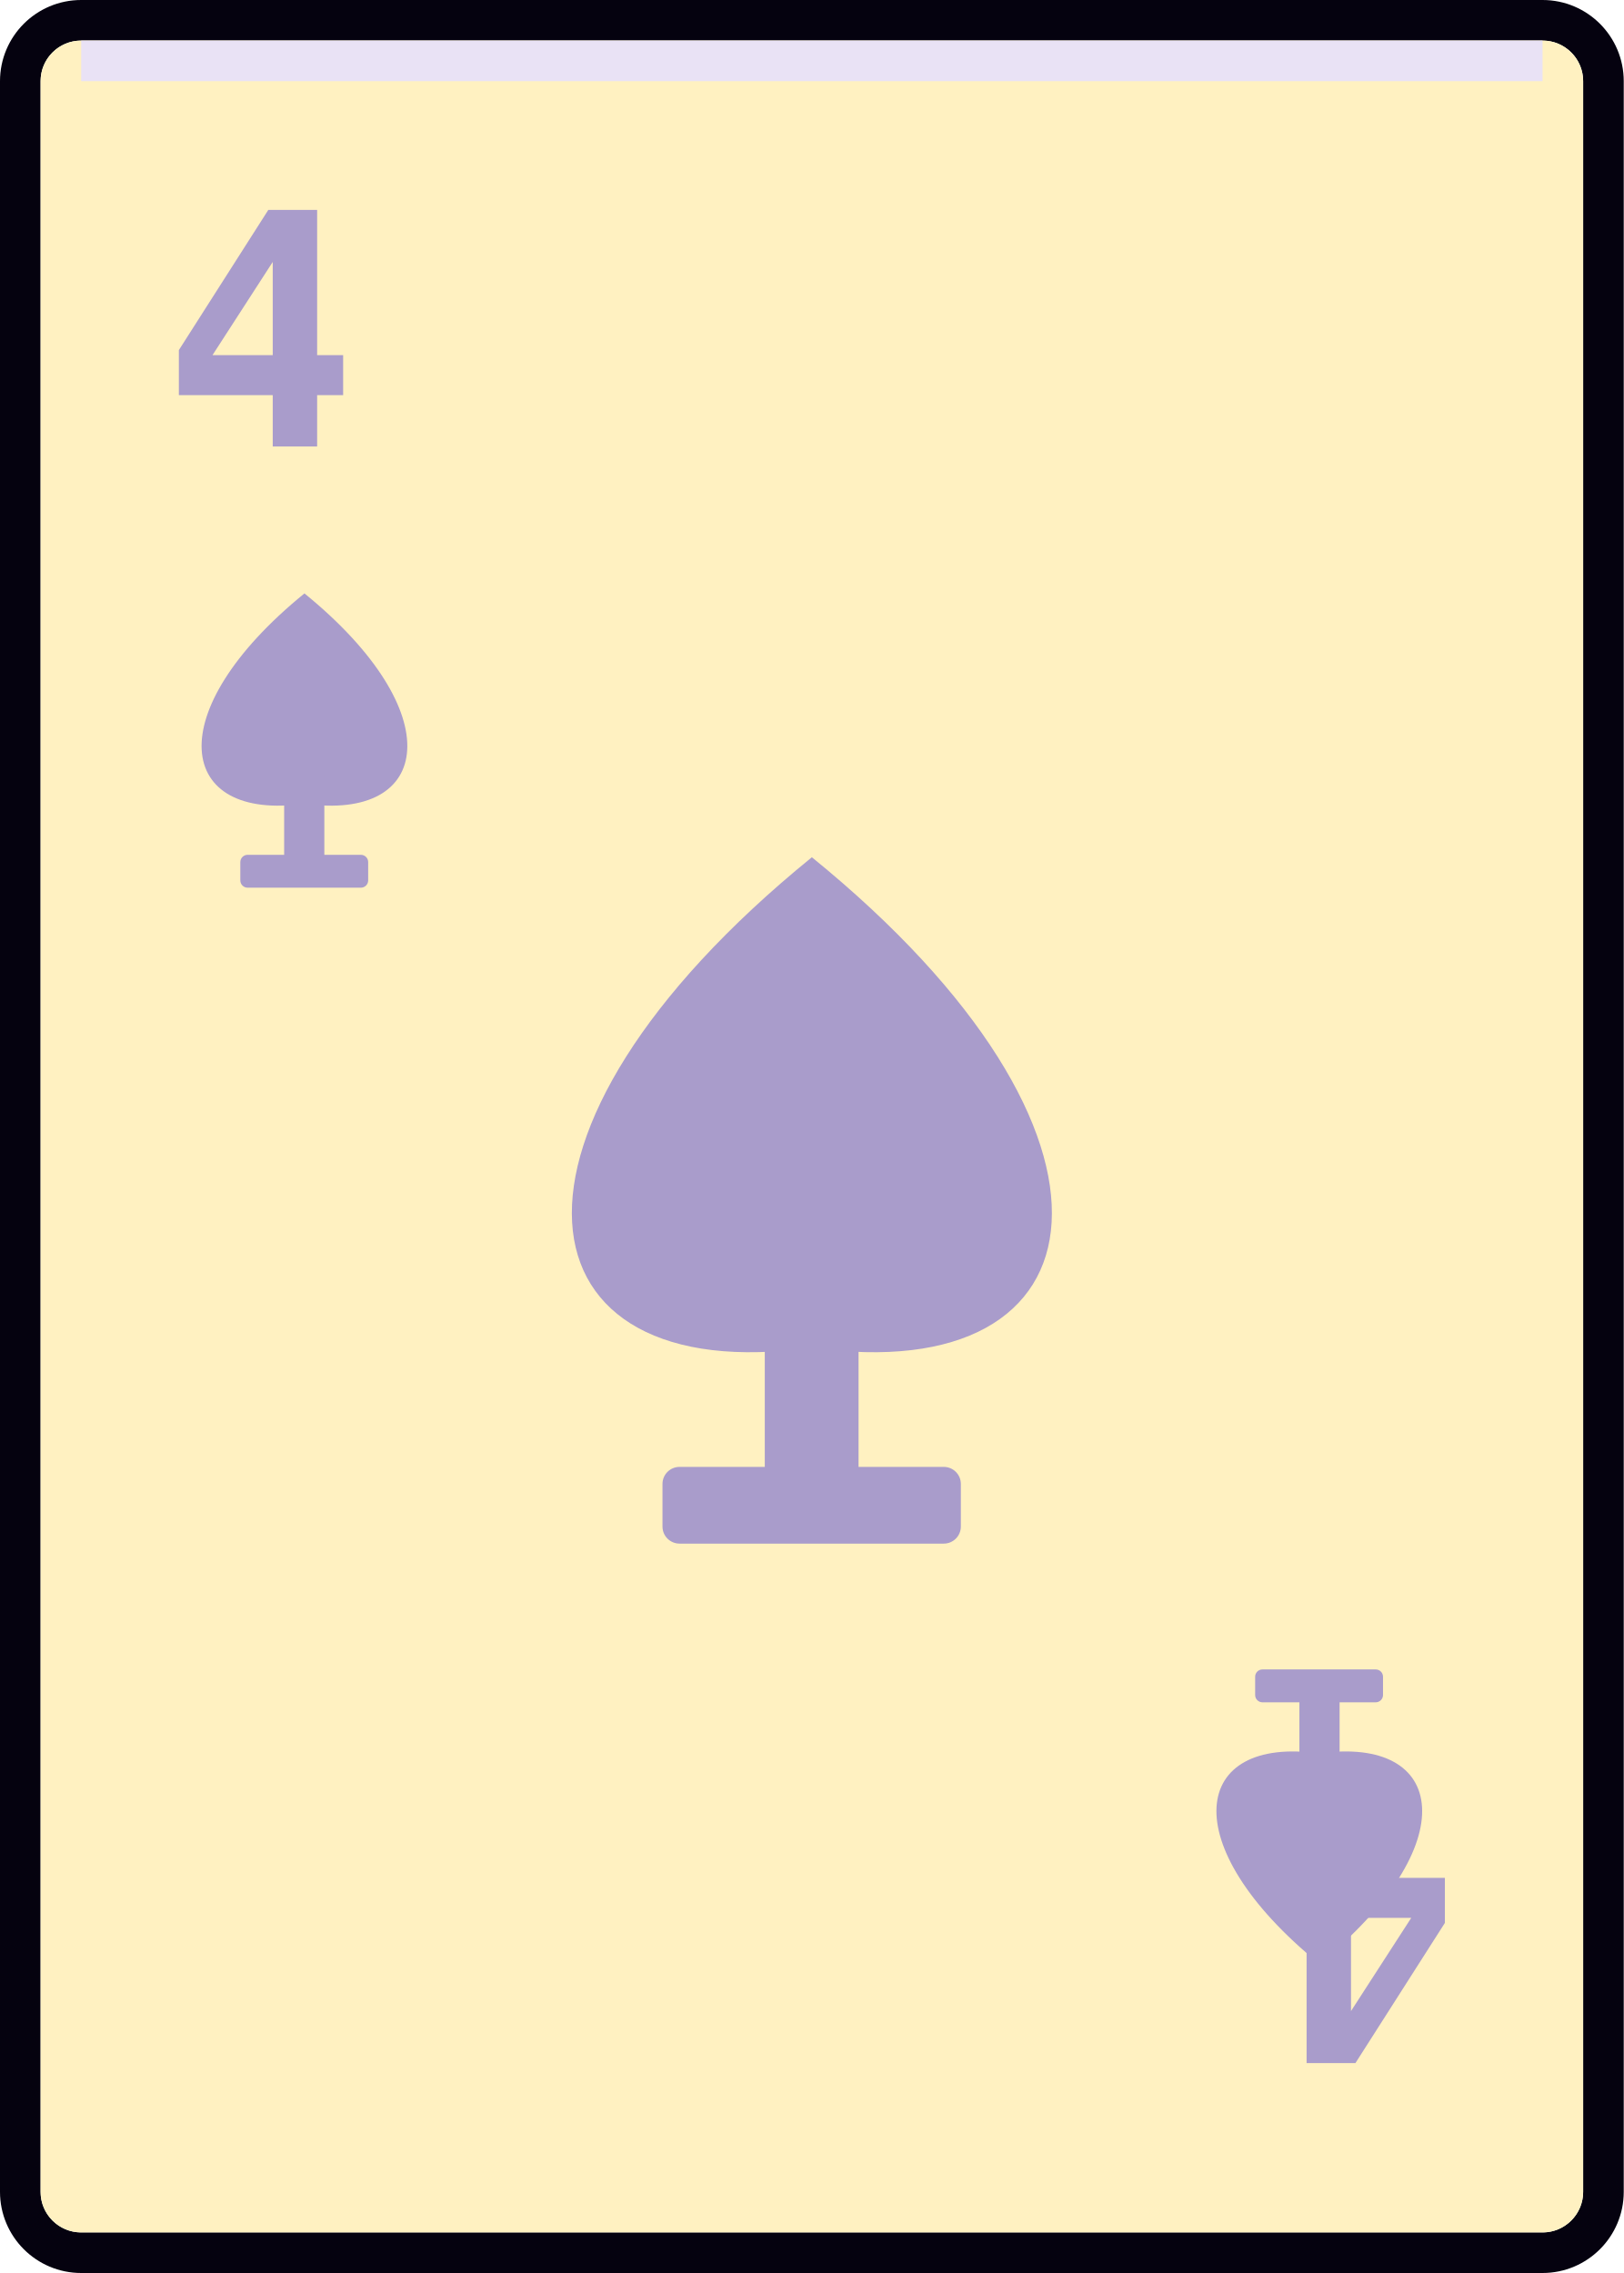
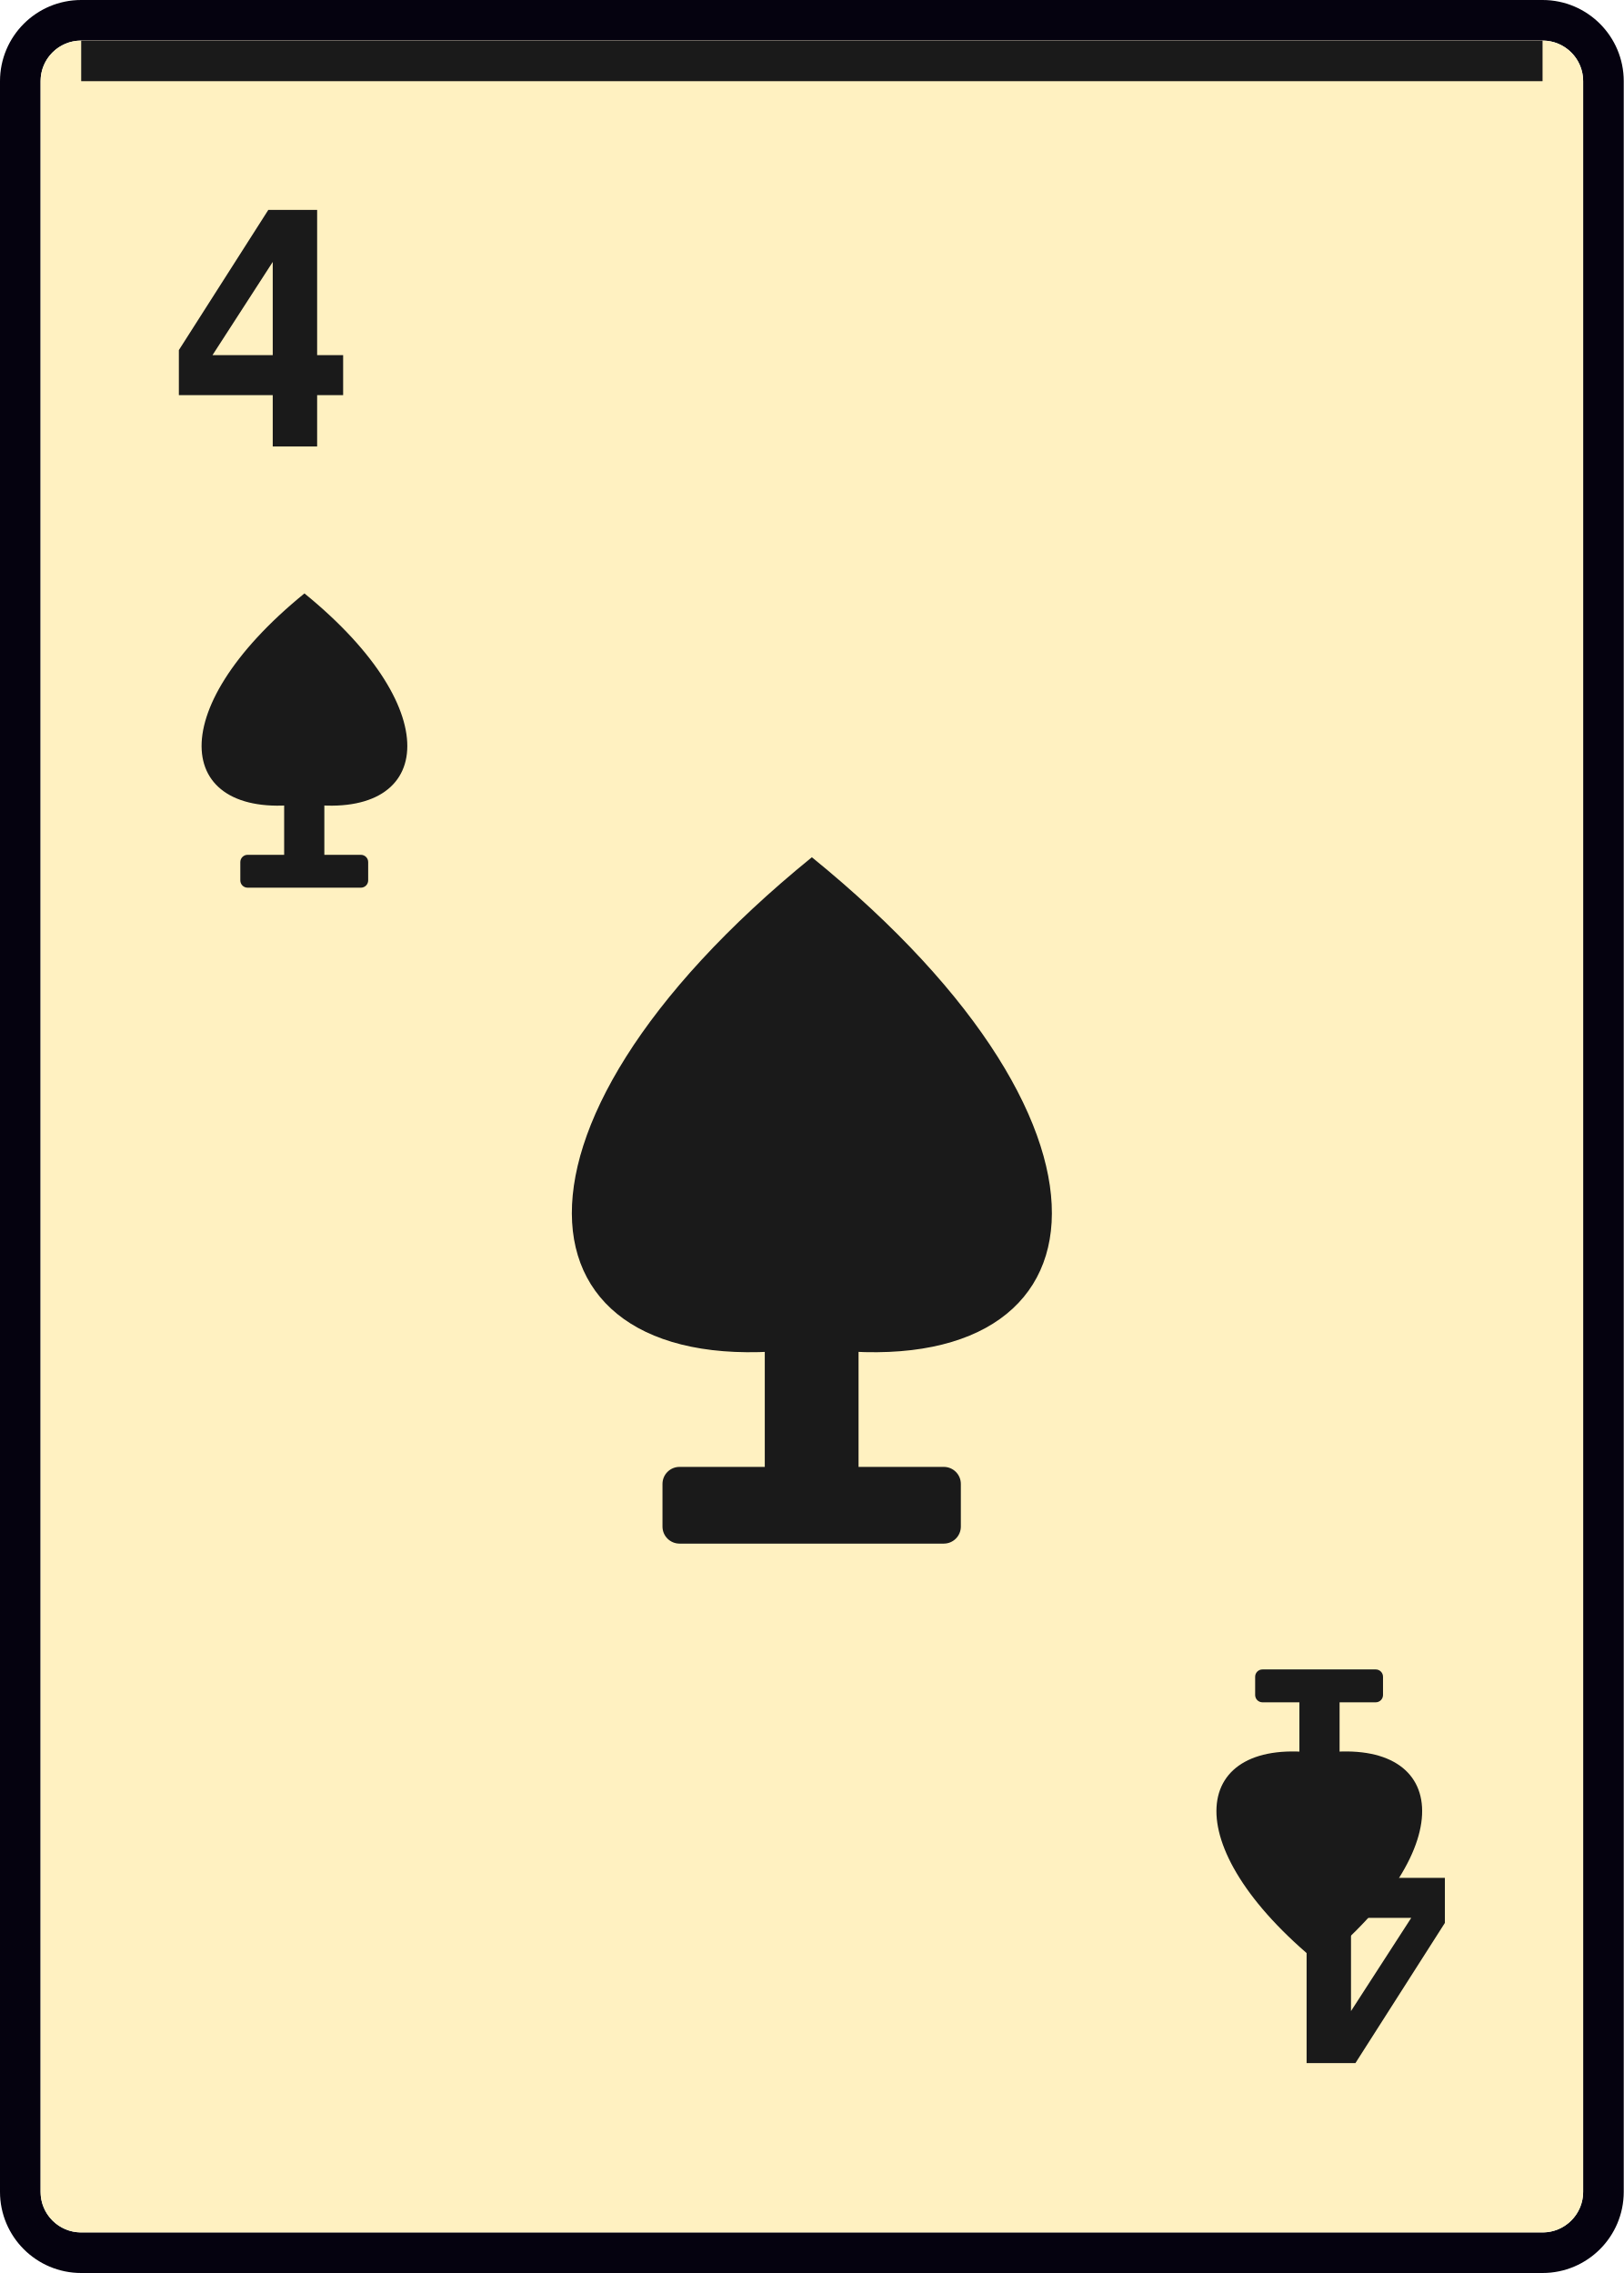
<svg xmlns="http://www.w3.org/2000/svg" viewBox="0 0 40 56" width="40" height="56" shape-rendering="geometricPrecision">
  <g id="edge">
    <rect x="0.5" y="0.5" width="39" height="55" rx="1.5" ry="1.5" fill="none" stroke="#05020F" stroke-width="1" />
  </g>
  <g id="face">
    <rect x="1" y="1" width="38" height="54" rx="1" ry="1" fill="#FFF1C1" />
-     <line x1="2" y1="1.5" x2="38" y2="1.5" stroke="#E9E2F5" stroke-width="1" />
+     <line x1="2" y1="1.5" x2="38" y2="1.5" stroke="#1A1A1A" stroke-width="1" />
  </g>
  <g id="rank">
-     <text x="4" y="11" fill="#A99CCB" font-size="8" font-family="ui-monospace, SFMono-Regular, Menlo, Consolas, monospace" font-weight="700">4</text>
+     <text x="4" y="11" fill="#1A1A1A" font-size="8" font-family="ui-monospace, SFMono-Regular, Menlo, Consolas, monospace" font-weight="700">4</text>
    <g transform="translate(36,52) rotate(180)">
-       <text x="0" y="7" fill="#A99CCB" font-size="8" font-family="ui-monospace, SFMono-Regular, Menlo, Consolas, monospace" font-weight="700">4</text>
+       <text x="0" y="7" fill="#1A1A1A" font-size="8" font-family="ui-monospace, SFMono-Regular, Menlo, Consolas, monospace" font-weight="700">4</text>
    </g>
  </g>
  <g id="suit">
-     <path d="M 7.5,14.62 C 11.1,17.55 10.65,20.25 7.5,19.8 C 4.35,20.25 3.9,17.55 7.5,14.62 Z" fill="#A99CCB" />
-     <rect x="7" y="19.12" width="0.99" height="2.48" fill="#A99CCB" />
-     <rect x="5.92" y="21.06" width="3.15" height="0.81" rx="0.18" fill="#A99CCB" />
-     <path d="M 20,21.12 C 28.4,27.95 27.35,34.25 20,33.2 C 12.65,34.25 11.6,27.95 20,21.12 Z" fill="#A99CCB" />
-     <rect x="18.84" y="31.62" width="2.31" height="5.78" fill="#A99CCB" />
-     <rect x="16.32" y="36.14" width="7.35" height="1.89" rx="0.42" fill="#A99CCB" />
+     <path d="M 7.5,14.62 C 11.1,17.55 10.65,20.25 7.5,19.8 C 4.35,20.25 3.9,17.55 7.5,14.62 Z" fill="#1A1A1A" />
+     <rect x="7" y="19.12" width="0.99" height="2.48" fill="#1A1A1A" />
+     <rect x="5.92" y="21.06" width="3.15" height="0.81" rx="0.18" fill="#1A1A1A" />
+     <path d="M 20,21.12 C 28.4,27.95 27.35,34.25 20,33.2 C 12.65,34.25 11.6,27.95 20,21.12 Z" fill="#1A1A1A" />
+     <rect x="18.84" y="31.62" width="2.31" height="5.78" fill="#1A1A1A" />
+     <rect x="16.32" y="36.14" width="7.35" height="1.89" rx="0.42" fill="#1A1A1A" />
    <g transform="translate(36,52) rotate(180)">
-       <path d="M 3.5,3.62 C 7.1,6.55 6.65,9.25 3.5,8.8 C 0.35,9.25 -0.1,6.55 3.5,3.62 Z" fill="#A99CCB" />
-       <rect x="3" y="8.12" width="0.99" height="2.48" fill="#A99CCB" />
-       <rect x="1.93" y="10.06" width="3.15" height="0.81" rx="0.18" fill="#A99CCB" />
+       <path d="M 3.5,3.62 C 7.1,6.55 6.65,9.25 3.5,8.8 C 0.35,9.25 -0.1,6.55 3.5,3.62 Z" fill="#1A1A1A" />
+       <rect x="3" y="8.12" width="0.99" height="2.48" fill="#1A1A1A" />
+       <rect x="1.93" y="10.06" width="3.15" height="0.81" rx="0.18" fill="#1A1A1A" />
    </g>
  </g>
</svg>
